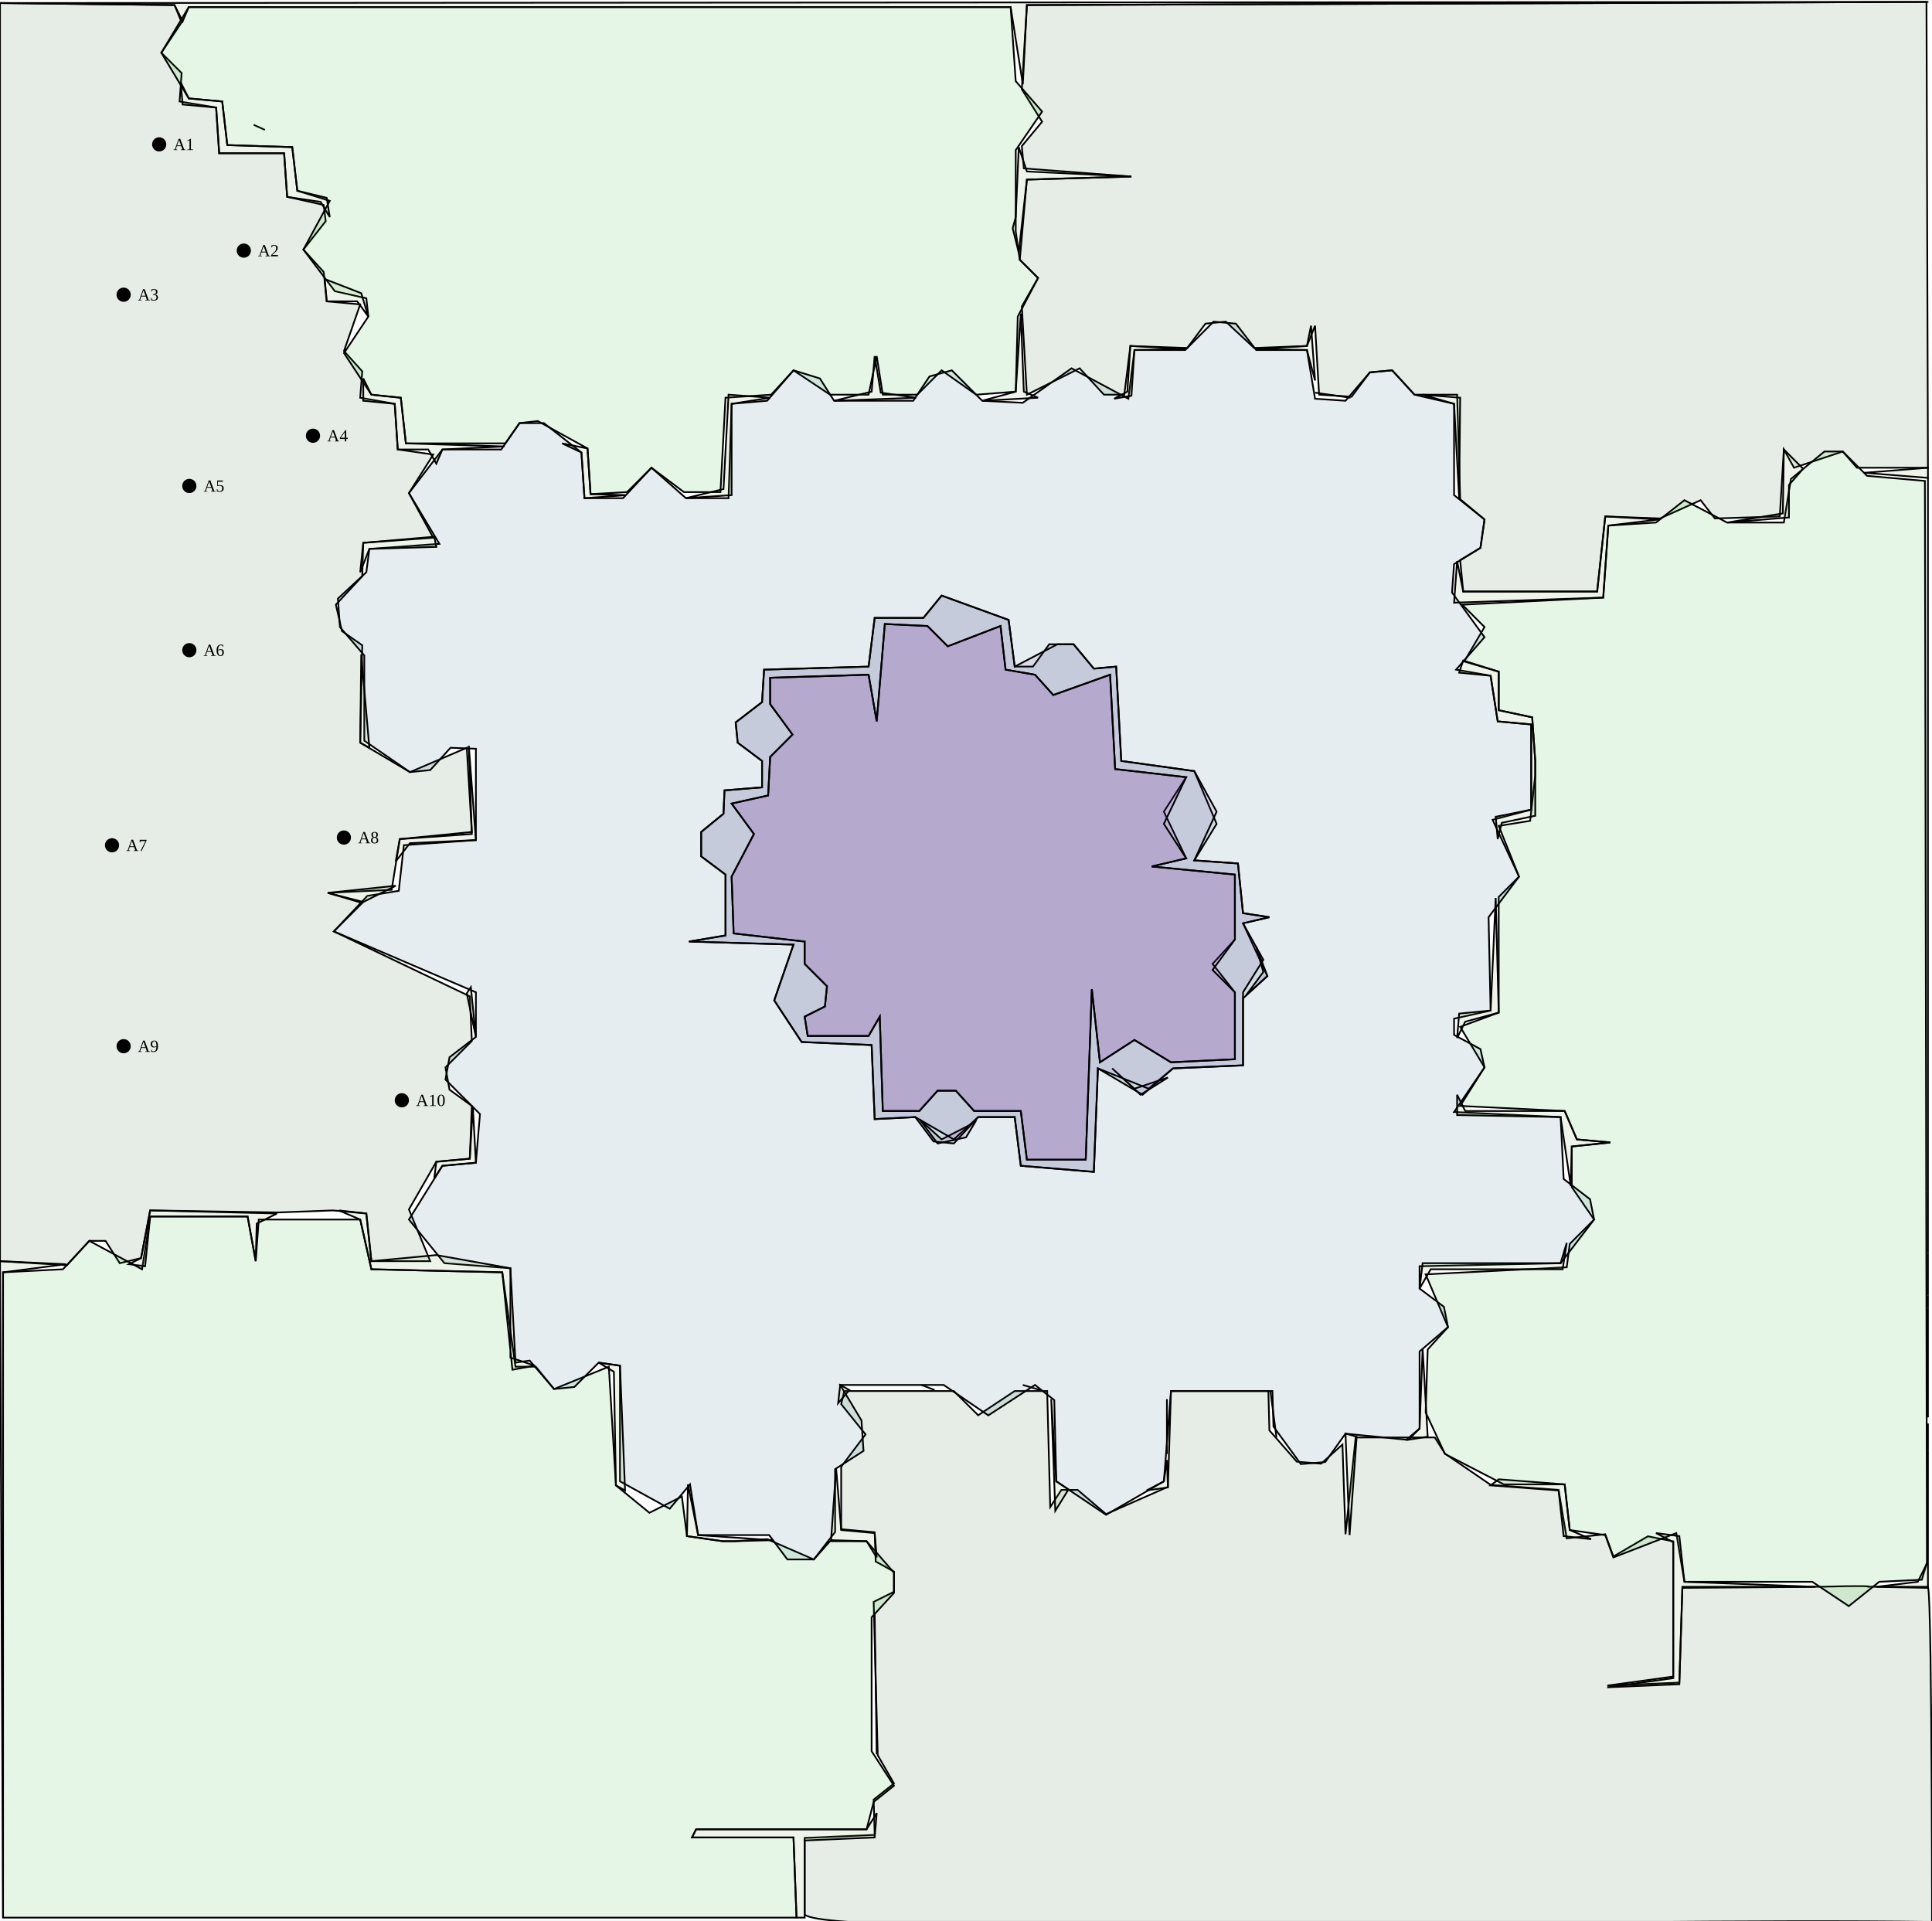
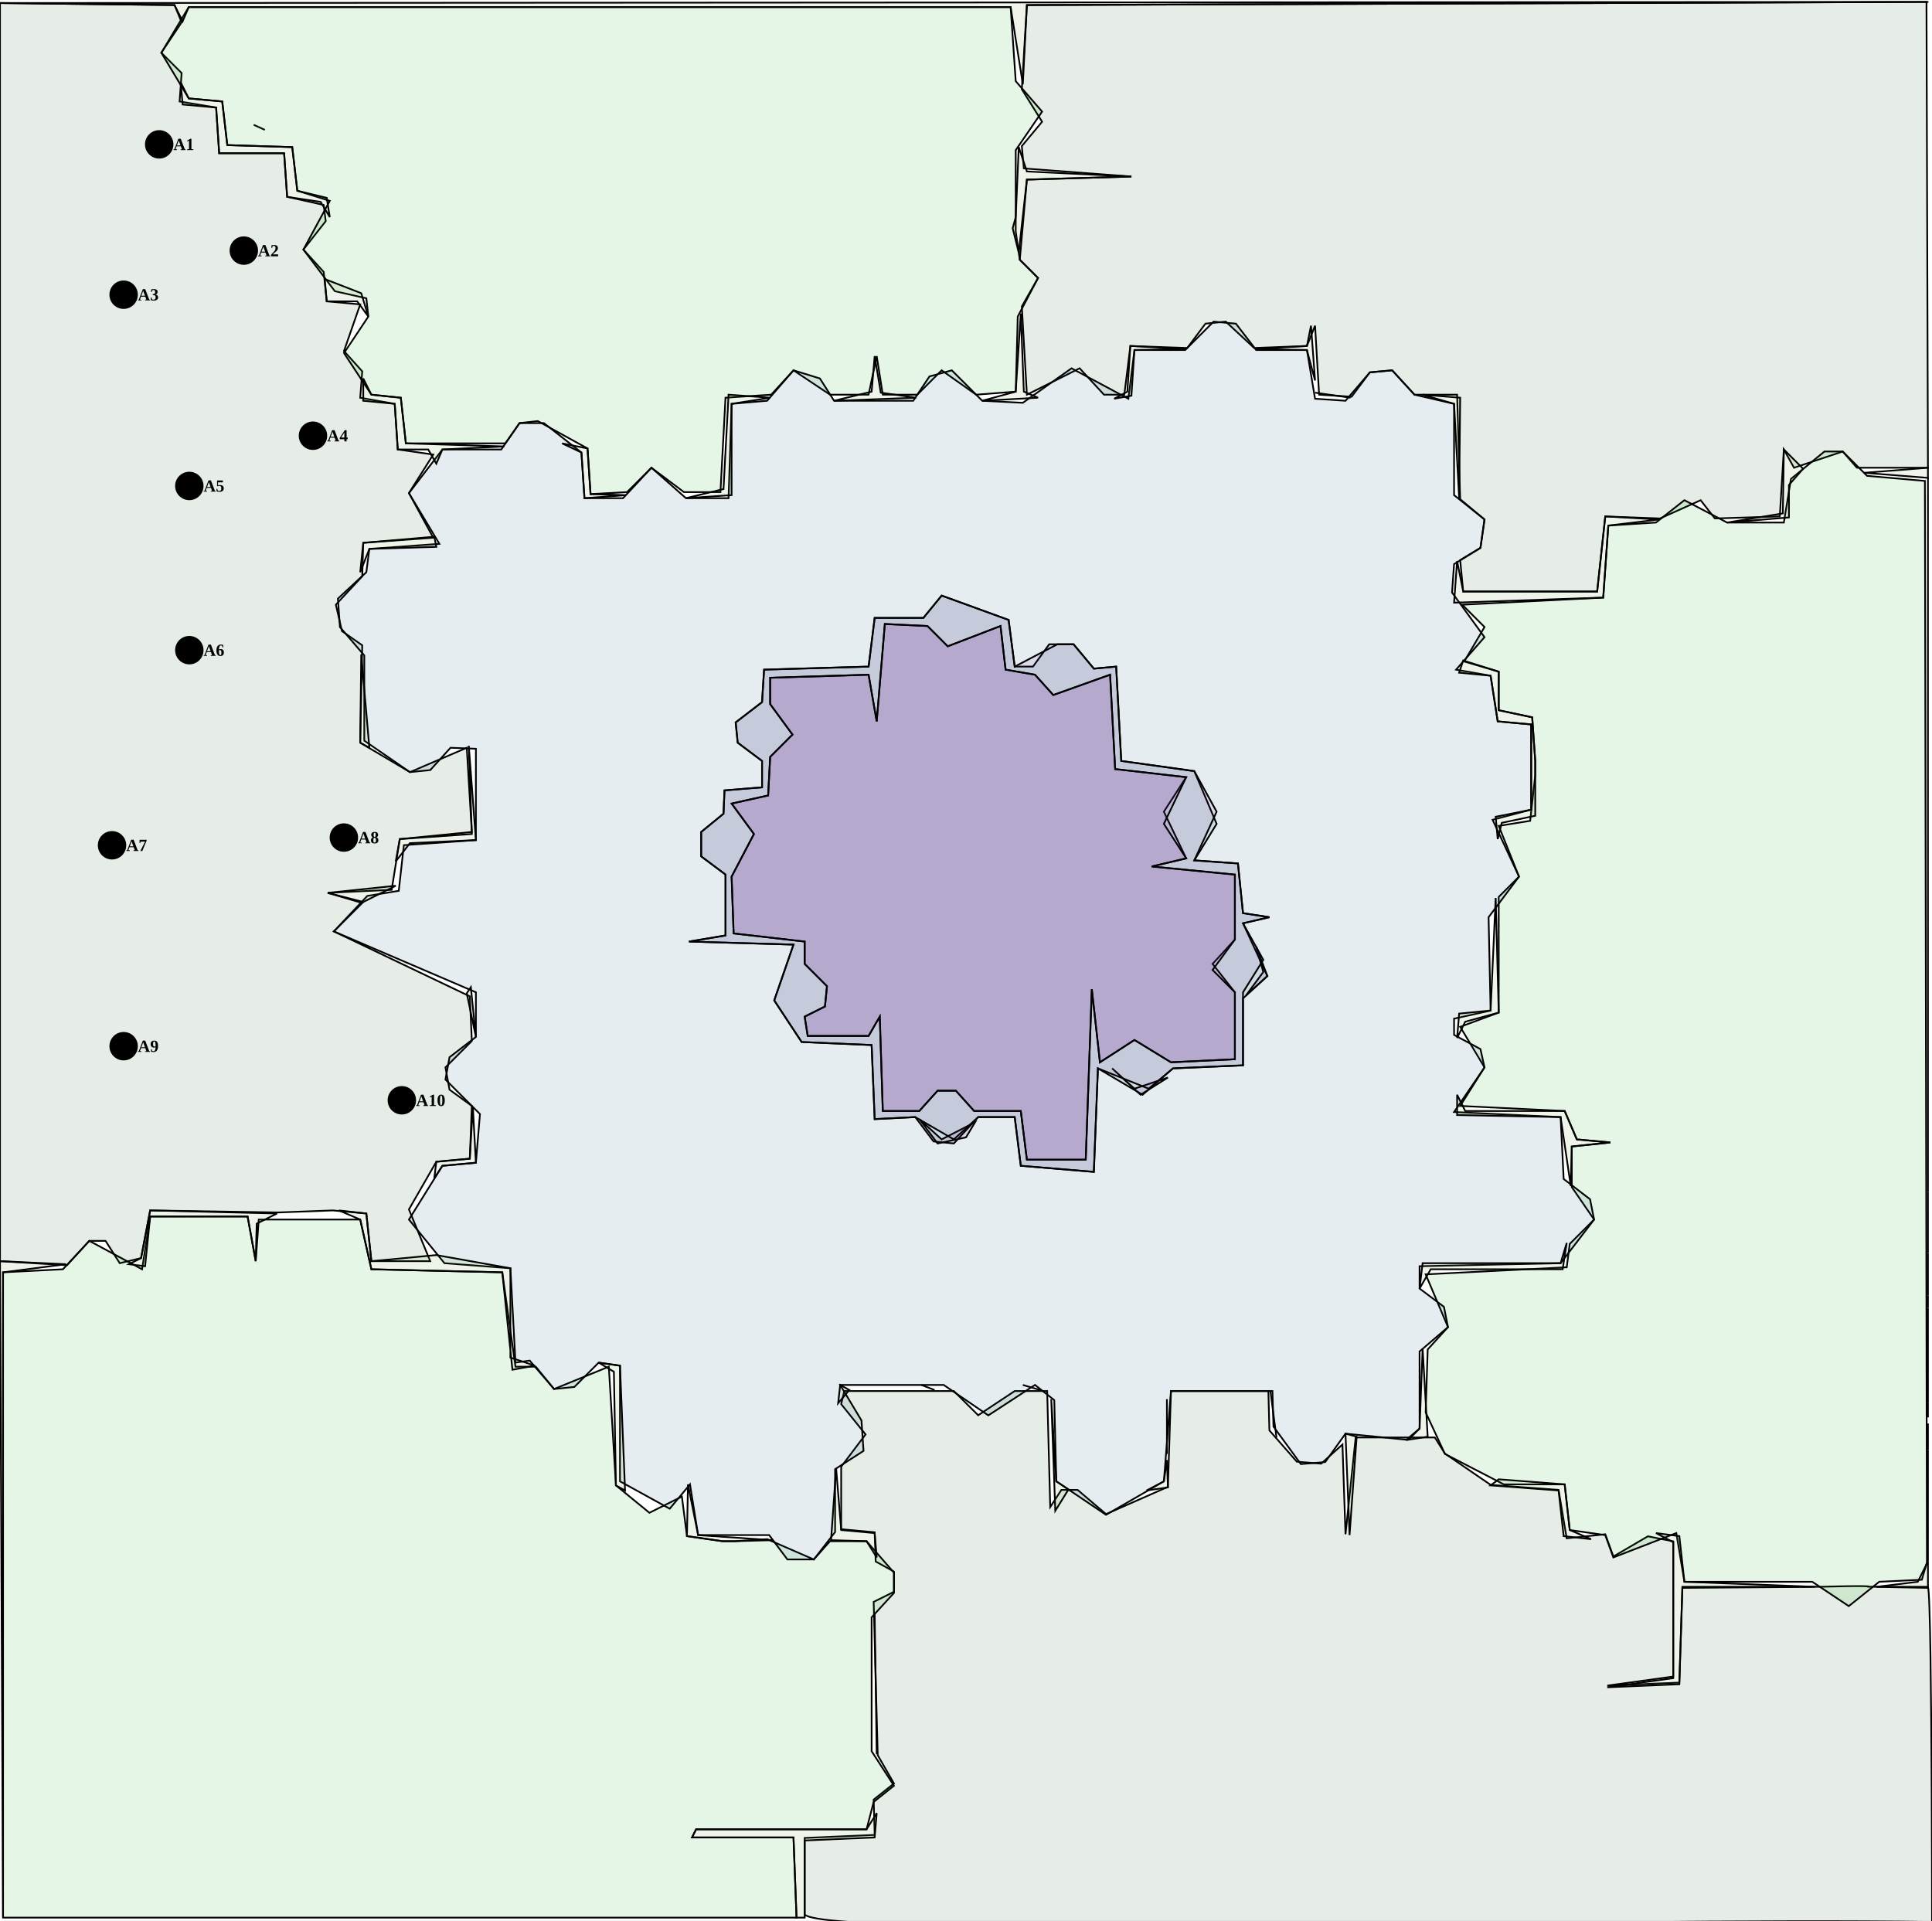
<svg xmlns="http://www.w3.org/2000/svg" width="1360" height="1352" viewBox="0 0 1360 1352">
  <rect x="0" y="0" width="1360" height="1352" fill="white" />
  <g>
    <path d="M 0 2.14 L 122.86 3.57 L 127.86 15.71 L 113.57 37.14 L 127.86 51.43 L 126.43 71.43 L 152.14 75.71 L 154.29 107.86 L 200 107.86 L 202.14 138.57 L 227.86 144.29 L 229.29 155.71 L 213.57 175.71 L 227.86 191.43 L 230 212.14 L 253.57 214.29 L 242.14 247.14 L 255 261.43 L 253.57 280 L 277.86 284.29 L 280 316.43 L 305 320 L 287.86 347.14 L 305 378.57 L 255.71 382.14 L 255 405.71 L 236.43 425.71 L 240.71 444.29 L 255 454.29 L 253.57 522.86 L 288.57 543.57 L 328.57 526.43 L 332.14 585.71 L 281.43 590.71 L 275.71 626.43 L 230.71 628.57 L 255 635.71 L 235 655.71 L 330.71 701.43 L 332.14 732.86 L 313.57 751.43 L 316.43 767.14 L 332.14 778.57 L 330.71 815.71 L 307.14 817.86 L 287.86 851.43 L 302.86 887.86 L 261.43 887.86 L 257.86 854.29 L 234.29 852.14 L 195.71 853.57 L 105.71 852.14 L 99.29 885.71 L 84.29 889.29 L 74.29 873.57 L 62.86 873.57 L 47.14 890.71 L 0 887.86 L 0 2.14 Z" fill="#024701" fill-opacity="0.10" stroke="#000000" stroke-width="1.2" />
    <path d="M 1357.14 329.29 L 1307.14 329.29 L 1297.14 317.86 L 1262.86 329.29 L 1255.71 316.43 L 1252.86 363.57 L 1207.14 365 L 1197.14 352.14 L 1168.57 365 L 1130 363.57 L 1124.29 416.43 L 1030 416.43 L 1027.86 394.29 L 1042.14 385.71 L 1045 365.71 L 1027.86 351.43 L 1025.71 277.86 L 995.71 277.86 L 980 260.71 L 964.29 262.14 L 951.43 279.29 L 928.57 277.86 L 925.71 229.29 L 920 243.57 L 882.86 245 L 862.86 226.43 L 848.57 227.86 L 835.71 245 L 795.71 243.57 L 791.43 277.86 L 777.14 277.86 L 760 259.29 L 722.86 277.86 L 719.29 215.71 L 730.71 195.71 L 717.86 182.86 L 722.86 126.43 L 796.43 124.29 L 720.71 118.57 L 719.29 102.86 L 733.57 85.71 L 719.29 62.86 L 722.86 3.57 L 1356.118 1.352 L 1357.14 329.29 Z" fill="#024701" fill-opacity="0.10" stroke="#000000" stroke-width="1.2" />
    <path d="M1357.14,830.71 L1357.14,336.43 Z" fill="#024701" fill-opacity="0.10" stroke="#000000" stroke-width="1.2" />
    <path d="M1357.14,882.14 L1357.14,839.29 Z" fill="#024701" fill-opacity="0.10" stroke="#000000" stroke-width="1.2" />
    <path d="M1357.14,912.14 L1357.14,892.14 Z" fill="#024701" fill-opacity="0.10" stroke="#000000" stroke-width="1.2" />
    <path d="M1357.14,987.86 L1357.14,920.71 Z" fill="#024701" fill-opacity="0.10" stroke="#000000" stroke-width="1.2" />
    <path d="M1357.14,1099.29 L1357.14,1020.71 Z" fill="#024701" fill-opacity="0.10" stroke="#000000" stroke-width="1.2" />
    <path d="M 566.43 1347.89 L 566.43 1293.91 L 615.71 1291.78 L 615 1266.92 L 629.29 1255.56 L 617.86 1235.67 L 615 1127.72 L 629.29 1120.62 L 629.29 1106.41 L 616.43 1099.31 L 615.71 1078.72 L 592.14 1076.58 L 592.14 1032.56 L 609.29 1009.83 L 592.14 988.517 L 594.29 979.29 L 671.43 979.29 L 688.57 996.333 L 714.29 979.29 L 737.14 979.29 L 739.29 1060.96 L 747.14 1048.89 L 758.57 1048.89 L 778.57 1065.93 L 822.14 1046.75 L 824.29 979.29 L 892.86 979.29 L 893.57 1006.98 L 912.86 1029.01 L 930 1030.42 L 945 1016.92 L 947.14 1080.13 L 954.29 1011.95 L 1010 1011.95 L 1017.14 1023.32 L 1049.29 1045.33 L 1097.14 1048.89 L 1102.86 1082.98 L 1130 1080.13 L 1135.71 1095.76 L 1160 1081.56 L 1177.86 1085.11 L 1177.86 1180.28 L 1131.43 1186.67 L 1182.14 1184.54 L 1184.29 1117.07 L 1282.86 1117.07 C 1282.86 1117.07 1317.16 1116.04 1315.71 1117.07 L 1357.14 1117.07 C 1360.34 1124.97 1359.992 1413.1 1360.071 1361.619 C 1360.118 1330.863 1410.033 1353.778 1360.432 1353.051 C 1127.58 1349.638 585.441 1365.21 566.43 1347.89 Z" fill="#024701" fill-opacity="0.10" stroke="#000000" stroke-width="1.2" style="" />
    <path d="M178.57,87.86 L186.43,91.43 L178.57,87.86 Z" fill="#024701" fill-opacity="0.10" stroke="#000000" stroke-width="1.2" />
    <path d="M398.57,106.43 L398.57,106.43 Z" fill="#024701" fill-opacity="0.10" stroke="#000000" stroke-width="1.2" />
    <path d="M427.14,186.43 L427.14,186.43 Z" fill="#024701" fill-opacity="0.10" stroke="#000000" stroke-width="1.2" />
    <path d="M558.57,207.86 L558.57,207.86 Z" fill="#024701" fill-opacity="0.10" stroke="#000000" stroke-width="1.2" />
    <path d="M692.86,242.14 L692.86,242.14 Z" fill="#024701" fill-opacity="0.10" stroke="#000000" stroke-width="1.2" />
    <path d="M1315.71,937.86 L1315.71,937.86 Z" fill="#024701" fill-opacity="0.10" stroke="#000000" stroke-width="1.2" />
    <path d="M100.00,949.29 L100.00,949.29 Z" fill="#024701" fill-opacity="0.10" stroke="#000000" stroke-width="1.2" />
    <path d="M1184.29,986.43 L1184.29,986.43 Z" fill="#024701" fill-opacity="0.10" stroke="#000000" stroke-width="1.2" />
    <path d="M307.14,1083.57 L307.14,1083.57 Z" fill="#024701" fill-opacity="0.10" stroke="#000000" stroke-width="1.2" />
    <path d="M54.29,1130.71 L54.29,1130.71 Z" fill="#024701" fill-opacity="0.10" stroke="#000000" stroke-width="1.2" />
    <path d="M478.57,1137.86 L478.57,1137.86 Z" fill="#024701" fill-opacity="0.10" stroke="#000000" stroke-width="1.2" />
    <path d="M258.57,1230.71 L258.57,1230.71 Z" fill="#024701" fill-opacity="0.10" stroke="#000000" stroke-width="1.2" />
    <path d="M 2.14 1350 L 2.14 895.71 L 44.29 893.57 L 62.86 873.57 L 100 893.57 L 105.71 856.43 L 174.29 856.43 L 180 887.86 L 182.14 858.57 L 253.57 858.57 L 261.43 893.57 L 353.57 895.71 L 362.86 962.14 L 377.14 962.14 L 390 977.86 L 428.57 962.14 L 433.57 1045.71 L 457.14 1065 L 480 1053.57 L 483.57 1081.43 L 508.57 1085 L 517.14 1085 L 540 1083.57 L 572.86 1097.86 L 584.29 1085 L 610 1085 L 629.29 1107.14 L 629.29 1121.43 L 613.57 1138.57 L 613.57 1232.86 L 629.29 1257.14 L 615 1268.57 L 610 1287.86 L 490 1287.86 L 487.14 1293.57 L 558.57 1293.57 L 560.71 1350 L 2.14 1350 Z" fill="#01a903" fill-opacity="0.10" stroke="#000000" stroke-width="1.2" />
    <path d="M 132.86 5 L 711.43 5 L 715 57.14 L 733.57 78.57 L 715 105.71 L 715 152.86 L 715 162.86 L 717.86 182.86 L 730.71 195.71 L 716.43 222.86 L 715 275.71 L 687.14 277.86 L 662.86 260.71 L 645.71 277.86 L 621.43 277.86 L 617.14 250.71 L 611.43 277.86 L 584.29 277.86 L 558.57 260.71 L 542.86 277.86 L 510.71 280 L 507.14 346.43 L 481.43 346.43 L 458.57 329.29 L 441.43 346.43 L 415.71 347.86 L 413.57 315.71 L 378.57 296.43 L 365.71 297.86 L 355.71 312.14 L 285.71 312.14 L 282.14 280 L 261.43 277.86 L 242.14 248.57 L 259.29 222.86 L 257.86 210 L 235.71 205 L 213.57 175.71 L 232.14 141.43 L 209.29 134.29 L 205.71 103.57 L 160 102.14 L 156.43 71.43 L 132.86 69.29 L 113.57 37.14 L 132.86 5 Z" fill="#01a903" fill-opacity="0.10" stroke="#000000" stroke-width="1.2" />
    <path d="M 1284.29 317.86 L 1297.14 317.86 L 1314.29 335 L 1355 338.57 L 1356.43 1100 L 1352.86 1112.14 L 1322.86 1113.57 L 1301.43 1130.71 L 1275.71 1113.57 L 1185.71 1113.57 L 1180 1079.29 L 1135.71 1096.43 L 1130 1080.71 L 1105 1077.14 L 1101.43 1045 L 1058.57 1045 L 1017.14 1023.57 L 1003.57 994.29 L 1005 950 L 1019.29 934.29 L 1003.57 897.14 L 1102.86 892.14 L 1105 875.71 L 1122.14 858.57 L 1106.43 835.71 L 1106.43 807.14 L 1133.57 804.29 L 1110 802.14 L 1101.43 782.14 L 1027.86 778.57 L 1045 751.43 L 1027.86 722.86 L 1055 712.86 L 1055 631.43 L 1069.29 617.14 L 1055 581.43 L 1077.14 577.86 L 1080.71 545.71 L 1080.71 535.71 L 1078.57 505 L 1055 500 L 1055 472.86 L 1030.71 465.71 L 1045 441.43 L 1029.29 425.71 L 1128.57 420.71 L 1132.14 370 L 1165.71 367.86 L 1185.71 352.14 L 1215.71 367.86 L 1255.71 367.86 L 1260.71 337.14 L 1284.29 317.86 Z" fill="#01a903" fill-opacity="0.10" stroke="#000000" stroke-width="1.2" />
    <path d="M 854.29 226.43 L 870 227.86 L 884.29 246.43 L 920 246.43 L 925.71 280.71 L 947.14 282.14 L 964.29 262.14 L 980 260.71 L 995.71 277.86 L 1023.57 284.29 L 1023.57 348.57 L 1045 365.71 L 1042.14 385.71 L 1023.57 397.14 L 1022.14 417.14 L 1045 448.57 L 1025 471.43 L 1049.29 475.71 L 1054.29 507.86 L 1077.86 510 L 1077.86 570 L 1050.71 577.14 L 1069.29 617.14 L 1047.86 645.71 L 1049.29 711.43 L 1023.57 717.14 L 1023.57 728.57 L 1042.14 738.57 L 1045 751.43 L 1023.57 782.86 L 1098.57 786.43 L 1100.71 830 L 1119.29 844.29 L 1122.14 858.57 L 1098.57 889.29 L 999.29 891.43 L 999.29 907.14 L 1016.43 920 L 1019.29 934.29 L 999.29 951.43 L 999.29 1005.71 L 990 1013.57 L 947.14 1009.29 L 932.86 1029.29 L 915.71 1030.71 L 896.43 1004.29 L 895.71 979.29 L 824.29 979.29 L 819.29 1042.86 L 778.57 1066.43 L 743.57 1042.86 L 742.14 985.71 L 728.57 975 L 695.71 996.43 L 664.29 975 L 591.43 975 L 606.43 1000 L 607.86 1021.43 L 587.86 1034.29 L 587.86 1078.57 L 572.86 1097.86 L 554.29 1097.86 L 541.43 1080.71 L 491.43 1080.71 L 485.71 1045 L 471.43 1062.14 L 436.43 1042.86 L 436.43 961.43 L 421.43 959.29 L 404.29 976.43 L 390 977.86 L 372.86 957.86 L 362.86 959.29 L 359.29 892.86 L 312.86 889.29 L 287.86 858.57 L 311.43 820.71 L 335 818.57 L 337.86 784.29 L 313.57 760 L 316.43 744.29 L 335 730 L 335 698.57 L 235 655.71 L 258.57 630.71 L 280.71 627.14 L 284.29 595 L 335 591.43 L 335 527.14 L 317.14 526.43 L 302.86 542.14 L 288.57 543.57 L 256.43 521.43 L 256.43 461.43 L 239.29 441.43 L 237.86 421.43 L 257.86 402.86 L 260 386.43 L 309.29 382.86 L 287.86 347.14 L 311.43 316.43 L 352.86 316.43 L 365.71 297.86 L 382.86 297.86 L 409.29 318.57 L 411.43 350.71 L 438.57 350.71 L 458.57 329.29 L 482.86 350.71 L 512.86 350.71 L 515 284.29 L 540 282.14 L 558.57 260.71 L 577.14 266.43 L 587.14 282.14 L 642.86 282.14 L 654.29 265 L 670 260.71 L 691.43 282.14 L 720 283.57 L 754.29 259.29 L 794.29 280.71 L 798.57 246.43 L 834.29 246.43 L 854.29 226.43 Z" fill="#034e6a" fill-opacity="0.10" stroke="#000000" stroke-width="1.2" />
    <path d="M662.86,419.29 L650.00,435.00 L615.71,435.00 L611.43,469.29 L537.86,471.43 L536.43,494.29 L517.86,508.57 L519.29,522.86 L536.43,535.71 L536.43,554.29 L510.00,556.43 L509.29,572.86 L493.57,585.71 L493.57,602.86 L510.71,615.71 L510.71,658.57 L485.00,662.86 L558.57,665.00 L545.00,704.29 L564.29,733.57 L613.57,735.71 L615.71,787.86 L644.29,786.43 L657.14,803.57 L671.43,805.00 L688.57,786.43 L714.29,786.43 L718.57,820.71 L770.00,825.00 L772.86,752.14 L804.29,770.71 L825.71,752.14 L875.00,750.00 L875.00,702.86 L892.14,687.14 L875.00,650.00 L893.57,645.71 L875.00,642.86 L871.43,607.86 L840.71,605.71 L856.43,580.00 L840.71,542.86 L789.29,535.71 L785.71,469.29 L770.00,470.71 L755.71,453.57 L738.57,453.57 L727.14,469.29 L714.29,469.29 L710.00,436.43 L662.86,419.29 Z" fill="#034e6a" fill-opacity="0.10" stroke="#000000" stroke-width="1.2" />
    <path d="M798.57,423.57 L798.57,423.57 Z" fill="#034e6a" fill-opacity="0.10" stroke="#000000" stroke-width="1.2" />
    <path d="M622.86,439.29 L652.86,440.71 L667.14,455.00 L704.29,440.71 L707.86,471.43 L728.57,475.00 L741.43,489.29 L781.43,475.00 L785.00,541.43 L835.00,547.14 L819.29,571.43 L835.00,604.29 L810.71,610.00 L869.29,615.71 L869.29,661.43 L853.57,678.57 L869.29,698.57 L869.29,745.71 L824.29,747.86 L798.57,732.14 L774.29,747.86 L768.57,696.43 L764.29,816.43 L722.86,816.43 L718.57,782.14 L685.71,782.14 L672.86,767.86 L660.00,767.86 L647.14,782.14 L621.43,782.14 L619.29,715.71 L611.43,729.29 L568.57,729.29 L566.43,715.71 L580.71,708.57 L582.14,694.29 L566.43,678.57 L566.43,662.86 L516.43,657.14 L515.00,617.14 L530.71,587.14 L515.00,565.71 L540.71,560.00 L542.14,532.86 L557.86,517.14 L542.14,495.71 L542.14,477.14 L611.43,475.00 L617.14,507.86 L622.86,439.29 Z" fill="#600880" fill-opacity="0.10" stroke="#000000" stroke-width="1.2" />
    <path d="M738.57,453.57 L738.57,453.57 Z" fill="#600880" fill-opacity="0.10" stroke="#000000" stroke-width="1.2" />
    <path d="M884.29,666.43 L892.14,687.14 L877.14,700.71 L889.29,684.29 L884.29,666.43 Z" fill="#600880" fill-opacity="0.10" stroke="#000000" stroke-width="1.2" />
    <path d="M782.86,752.14 L798.57,766.43 L822.14,758.57 L802.86,770.71 L782.86,752.14 Z" fill="#600880" fill-opacity="0.10" stroke="#000000" stroke-width="1.2" />
    <path d="M647.14,787.86 L662.86,802.14 L686.43,790.00 L680.00,800.71 L660.00,805.00 L647.14,787.86 Z" fill="#600880" fill-opacity="0.10" stroke="#000000" stroke-width="1.2" />
    <path d="M891.43,837.86 L891.43,837.86 Z" fill="#600880" fill-opacity="0.10" stroke="#000000" stroke-width="1.2" />
    <path d="M914.29,839.29 L914.29,839.29 Z" fill="#600880" fill-opacity="0.10" stroke="#000000" stroke-width="1.2" />
    <path d="M900.00,840.71 L900.00,840.71 Z" fill="#600880" fill-opacity="0.10" stroke="#000000" stroke-width="1.2" />
    <path d="M921.43,840.71 L921.43,840.71 Z" fill="#600880" fill-opacity="0.10" stroke="#000000" stroke-width="1.2" />
    <path d="M724.29,887.86 L724.29,887.86 Z" fill="#600880" fill-opacity="0.10" stroke="#000000" stroke-width="1.2" />
    <path d="M727.14,902.14 L727.14,902.14 Z" fill="#600880" fill-opacity="0.10" stroke="#000000" stroke-width="1.2" />
    <path d="M735.71,902.14 L735.71,902.14 Z" fill="#600880" fill-opacity="0.10" stroke="#000000" stroke-width="1.2" />
    <path d="M742.86,903.57 L742.86,903.57 Z" fill="#600880" fill-opacity="0.10" stroke="#000000" stroke-width="1.2" />
    <path d="M562.86,960.71 L562.86,960.71 Z" fill="#600880" fill-opacity="0.10" stroke="#000000" stroke-width="1.2" />
    <path d="M515.71,969.29 L515.71,969.29 Z" fill="#600880" fill-opacity="0.10" stroke="#000000" stroke-width="1.2" />
    <path d="M565.71,969.29 L565.71,969.29 Z" fill="#600880" fill-opacity="0.10" stroke="#000000" stroke-width="1.2" />
    <path d="M 1357.471 1.352 L 722.86 3.57 L 720 59.29 L 711.43 5 L 132.86 5 L 128.57 15 L 122.86 3.57 L 0 2.14 L 1357.471 1.352 Z" fill="#528c2a" fill-opacity="0.10" stroke="#000000" stroke-width="1.2" />
    <path d="M1357.14,336.43 L1312.14,332.86 L1357.14,329.29 Z" fill="#528c2a" fill-opacity="0.10" stroke="#000000" stroke-width="1.2" />
    <path d="M1357.14,839.29 L1357.14,830.71 Z" fill="#528c2a" fill-opacity="0.10" stroke="#000000" stroke-width="1.2" />
    <path d="M0.00,887.86 L46.43,890.00 L2.14,895.71 L2.14,1350.00 Z" fill="#528c2a" fill-opacity="0.10" stroke="#000000" stroke-width="1.2" />
    <path d="M1357.14,892.14 L1357.14,882.14 Z" fill="#528c2a" fill-opacity="0.10" stroke="#000000" stroke-width="1.2" />
    <path d="M1357.14,920.71 L1357.14,912.14 Z" fill="#528c2a" fill-opacity="0.10" stroke="#000000" stroke-width="1.2" />
    <path d="M1357.14,997.86 L1357.14,987.86 Z" fill="#528c2a" fill-opacity="0.10" stroke="#000000" stroke-width="1.2" />
    <path d="M1357.14,1020.71 L1357.14,1002.14 Z" fill="#528c2a" fill-opacity="0.10" stroke="#000000" stroke-width="1.2" />
    <path d="M1357.14,1117.86 L1320.71,1117.14 L1350.00,1113.57 L1357.14,1099.29 Z" fill="#528c2a" fill-opacity="0.10" stroke="#000000" stroke-width="1.2" />
    <path d="M 560.71 1350 L 558.57 1293.57 L 487.14 1293.57 L 490 1287.86 L 610 1287.86 L 617.14 1276.43 L 615.71 1293.57 L 566.43 1295.71 L 566.43 1350 L 560.71 1350 Z" fill="#528c2a" fill-opacity="0.10" stroke="#000000" stroke-width="1.2" />
    <path d="M511.43,42.14 L511.43,42.14 Z" fill="#528c2a" fill-opacity="0.10" stroke="#000000" stroke-width="1.2" />
    <path d="M127.14,57.86 L132.86,69.29 L156.43,71.43 L160.00,102.14 L205.71,103.57 L209.29,134.29 L230.00,139.29 L232.14,152.86 L225.71,142.14 L202.14,138.57 L200.00,107.86 L154.29,107.86 L152.14,75.71 L128.57,73.57 L127.14,57.86 Z" fill="#528c2a" fill-opacity="0.10" stroke="#000000" stroke-width="1.2" />
    <path d="M181.43,69.29 L181.43,69.29 Z" fill="#528c2a" fill-opacity="0.10" stroke="#000000" stroke-width="1.2" />
    <path d="M 717.14 103.57 L 722.86 120.71 L 796.43 124.29 L 722.86 126.43 L 717.14 177.86 L 712.86 160.71 L 715 152.86 L 717.14 103.57 Z" fill="#528c2a" fill-opacity="0.10" stroke="#000000" stroke-width="1.2" />
    <path d="M427.14,166.43 L427.14,166.43 Z" fill="#528c2a" fill-opacity="0.10" stroke="#000000" stroke-width="1.2" />
    <path d="M772.86,173.57 L772.86,173.57 Z" fill="#528c2a" fill-opacity="0.10" stroke="#000000" stroke-width="1.2" />
    <path d="M228.57,196.43 L254.29,206.43 L259.29,222.86 L251.43,212.14 L230.00,212.14 L228.57,196.43 Z" fill="#528c2a" fill-opacity="0.10" stroke="#000000" stroke-width="1.2" />
    <path d="M691.43,220.71 L691.43,220.71 Z" fill="#528c2a" fill-opacity="0.10" stroke="#000000" stroke-width="1.2" />
    <path d="M718.57,220.71 L720.71,275.71 L730.71,280.00 L691.43,282.14 L715.00,275.71 L718.57,220.71 Z" fill="#528c2a" fill-opacity="0.10" stroke="#000000" stroke-width="1.2" />
    <path d="M922.86,229.29 L925.71,267.86 L920.00,246.43 L883.57,245.71 L920.00,243.57 L922.86,229.29 Z" fill="#528c2a" fill-opacity="0.10" stroke="#000000" stroke-width="1.2" />
    <path d="M795.71,243.57 L835.00,245.71 L798.57,246.43 L796.43,278.57 L784.29,280.71 L793.57,275.71 L795.71,243.57 Z" fill="#528c2a" fill-opacity="0.10" stroke="#000000" stroke-width="1.2" />
    <path d="M615.71,250.71 L620.00,276.43 L645.00,280.00 L587.14,282.14 L613.57,275.71 L615.71,250.71 Z" fill="#528c2a" fill-opacity="0.10" stroke="#000000" stroke-width="1.2" />
    <path d="M490.00,259.29 L490.00,259.29 Z" fill="#528c2a" fill-opacity="0.10" stroke="#000000" stroke-width="1.2" />
    <path d="M255.71,266.43 L261.43,277.86 L282.14,280.00 L285.71,312.14 L355.00,314.29 L311.43,316.43 L307.14,326.43 L301.43,316.43 L280.00,316.43 L277.86,284.29 L255.71,282.14 L255.71,266.43 Z" fill="#528c2a" fill-opacity="0.10" stroke="#000000" stroke-width="1.2" />
    <path d="M925.71,276.43 L950.71,280.00 L925.71,276.43 Z" fill="#528c2a" fill-opacity="0.10" stroke="#000000" stroke-width="1.2" />
    <path d="M512.86,277.86 L542.14,280.00 L515.00,284.29 L515.00,348.57 L482.86,350.71 L509.29,344.29 L512.86,277.86 Z" fill="#528c2a" fill-opacity="0.10" stroke="#000000" stroke-width="1.2" />
    <path d="M1001.43,277.86 L1027.86,280.00 L1027.14,350.71 L1023.57,284.29 L1001.43,277.86 Z" fill="#528c2a" fill-opacity="0.10" stroke="#000000" stroke-width="1.2" />
    <path d="M395.71,312.14 L413.57,315.71 L415.71,347.86 L440.71,348.57 L411.43,350.71 L409.29,318.57 L395.71,312.14 Z" fill="#528c2a" fill-opacity="0.10" stroke="#000000" stroke-width="1.2" />
    <path d="M1255.71,316.43 L1269.29,330.00 L1259.29,341.43 L1259.29,364.29 L1215.71,367.86 L1255.00,361.43 L1255.71,316.43 Z" fill="#528c2a" fill-opacity="0.10" stroke="#000000" stroke-width="1.2" />
    <path d="M1130.00,363.57 L1167.86,365.71 L1132.14,370.00 L1128.57,420.71 L1023.57,424.29 L1025.71,395.00 L1030.00,416.43 L1124.29,416.43 L1130.00,363.57 Z" fill="#528c2a" fill-opacity="0.10" stroke="#000000" stroke-width="1.2" />
    <path d="M305.71,377.86 L307.14,385.00 L260.00,386.43 L253.57,402.86 L255.71,382.14 L305.71,377.86 Z" fill="#528c2a" fill-opacity="0.10" stroke="#000000" stroke-width="1.2" />
    <path d="M1292.86,400.71 L1292.86,400.71 Z" fill="#528c2a" fill-opacity="0.10" stroke="#000000" stroke-width="1.2" />
    <path d="M1302.86,417.86 L1302.86,417.86 Z" fill="#528c2a" fill-opacity="0.10" stroke="#000000" stroke-width="1.2" />
    <path d="M254.29,460.71 L260.00,526.43 L253.57,522.86 L254.29,460.71 Z" fill="#528c2a" fill-opacity="0.10" stroke="#000000" stroke-width="1.2" />
    <path d="M 1030 465 L 1055 472.86 L 1055 500 L 1078.57 505 L 1080.71 535.71 L 1080.71 545.71 L 1080.71 574.29 L 1057.14 579.29 L 1054.29 590.71 L 1052.86 575 L 1077.86 570 L 1077.86 510 L 1054.29 507.86 L 1049.29 475.71 L 1027.14 473.57 L 1030 465 Z" fill="#528c2a" fill-opacity="0.10" stroke="#000000" stroke-width="1.2" />
    <path d="M1217.14,519.29 L1217.14,519.29 Z" fill="#528c2a" fill-opacity="0.10" stroke="#000000" stroke-width="1.2" />
    <path d="M330.00,525.00 L335.00,591.43 L288.57,593.57 L278.57,606.43 L281.43,590.71 L332.14,587.14 L330.00,525.00 Z" fill="#528c2a" fill-opacity="0.10" stroke="#000000" stroke-width="1.2" />
    <path d="M1127.14,557.86 L1127.14,557.86 Z" fill="#528c2a" fill-opacity="0.10" stroke="#000000" stroke-width="1.2" />
    <path d="M1232.86,607.86 L1232.86,607.86 Z" fill="#528c2a" fill-opacity="0.10" stroke="#000000" stroke-width="1.2" />
    <path d="M278.57,623.57 L255.71,635.00 L230.71,628.57 L278.57,623.57 Z" fill="#528c2a" fill-opacity="0.10" stroke="#000000" stroke-width="1.2" />
    <path d="M1052.86,632.14 L1055.00,712.86 L1031.43,719.29 L1025.71,730.71 L1027.14,713.57 L1049.29,711.43 L1052.86,632.14 Z" fill="#528c2a" fill-opacity="0.10" stroke="#000000" stroke-width="1.2" />
    <path d="M1292.86,647.86 L1292.86,647.86 Z" fill="#528c2a" fill-opacity="0.10" stroke="#000000" stroke-width="1.2" />
    <path d="M 328.57 699.29 L 331.43 695 L 335 730 L 328.57 699.29 Z" fill="#528c2a" fill-opacity="0.10" stroke="#000000" stroke-width="1.2" />
    <path d="M1025.71,770.71 L1031.43,782.14 L1101.43,782.14 L1110.00,802.14 L1133.57,804.29 L1106.43,807.14 L1105.71,835.00 L1098.57,786.43 L1025.71,785.00 L1025.71,770.71 Z" fill="#528c2a" fill-opacity="0.10" stroke="#000000" stroke-width="1.2" />
    <path d="M332.86,779.29 L335.00,818.57 L311.43,820.71 L305.71,829.29 L307.14,817.86 L330.71,815.71 L332.86,779.29 Z" fill="#528c2a" fill-opacity="0.10" stroke="#000000" stroke-width="1.2" />
    <path d="M 99.29 885.71 L 105.71 852.14 L 195 854.29 L 180.71 861.43 L 180 887.86 L 174.29 856.43 L 105.71 856.43 L 102.14 891.43 L 90.71 890 L 99.29 885.71 Z" fill="#528c2a" fill-opacity="0.10" stroke="#000000" stroke-width="1.2" />
    <path d="M 238.57 852.14 L 257.86 854.29 L 261.43 887.86 L 307.14 883.57 L 359.29 892.86 L 359.29 955.71 L 376.43 961.43 L 360.71 964.29 L 353.57 895.71 L 261.43 893.57 L 253.57 858.57 L 238.57 852.14 Z" fill="#528c2a" fill-opacity="0.10" stroke="#000000" stroke-width="1.2" />
    <path d="M1102.86,875.00 L1100.00,893.57 L1007.14,893.57 L999.29,907.14 L1001.43,889.29 L1098.57,889.29 L1102.86,875.00 Z" fill="#528c2a" fill-opacity="0.10" stroke="#000000" stroke-width="1.2" />
    <path d="M1180.00,925.00 L1180.00,925.00 Z" fill="#528c2a" fill-opacity="0.10" stroke="#000000" stroke-width="1.2" />
    <path d="M107.14,943.57 L107.14,943.57 Z" fill="#528c2a" fill-opacity="0.10" stroke="#000000" stroke-width="1.2" />
    <path d="M1001.43,949.29 L1005.00,1011.43 L991.43,1013.57 L999.29,1005.71 L1001.43,949.29 Z" fill="#528c2a" fill-opacity="0.10" stroke="#000000" stroke-width="1.2" />
    <path d="M421.43,959.29 L436.43,961.43 L440.00,1049.29 L433.57,1045.71 L432.14,965.71 L421.43,959.29 Z" fill="#528c2a" fill-opacity="0.10" stroke="#000000" stroke-width="1.2" />
    <path d="M1184.29,965.00 L1184.29,965.00 Z" fill="#528c2a" fill-opacity="0.10" stroke="#000000" stroke-width="1.2" />
    <path d="M591.43,975.00 L597.86,978.57 L590.00,987.86 L591.43,975.00 Z" fill="#528c2a" fill-opacity="0.10" stroke="#000000" stroke-width="1.2" />
    <path d="M648.57,975.00 L657.86,978.57 L648.57,975.00 Z" fill="#528c2a" fill-opacity="0.10" stroke="#000000" stroke-width="1.2" />
    <path d="M664.29,975.00 L664.29,975.00 Z" fill="#528c2a" fill-opacity="0.10" stroke="#000000" stroke-width="1.2" />
    <path d="M720.00,975.00 L732.14,978.57 L720.00,975.00 Z" fill="#528c2a" fill-opacity="0.10" stroke="#000000" stroke-width="1.2" />
    <path d="M894.29,979.29 L898.57,1012.14 L894.29,979.29 Z" fill="#528c2a" fill-opacity="0.10" stroke="#000000" stroke-width="1.2" />
    <path d="M1271.43,980.71 L1271.43,980.71 Z" fill="#528c2a" fill-opacity="0.10" stroke="#000000" stroke-width="1.2" />
    <path d="M740.00,985.00 L743.57,1042.86 L752.14,1048.57 L742.86,1063.57 L740.00,985.00 Z" fill="#528c2a" fill-opacity="0.10" stroke="#000000" stroke-width="1.2" />
    <path d="M821.43,985.00 L821.43,1023.57 L821.43,985.00 Z" fill="#528c2a" fill-opacity="0.10" stroke="#000000" stroke-width="1.2" />
    <path d="M947.14,1009.29 L955.00,1011.43 L950.00,1080.71 L947.14,1009.29 Z" fill="#528c2a" fill-opacity="0.10" stroke="#000000" stroke-width="1.2" />
    <path d="M 1049.29 1045.71 L 1055 1041.43 L 1101.43 1045 L 1105 1077.14 L 1120 1083.57 L 1100.71 1081.43 L 1097.14 1049.29 L 1049.29 1045.71 Z" fill="#528c2a" fill-opacity="0.10" stroke="#000000" stroke-width="1.2" />
    <path d="M821.43,1027.86 L822.14,1047.14 L807.14,1049.29 L819.29,1042.86 L821.43,1027.86 Z" fill="#528c2a" fill-opacity="0.10" stroke="#000000" stroke-width="1.2" />
    <path d="M588.57,1033.57 L592.14,1077.14 L615.71,1079.29 L617.14,1096.43 L610.00,1085.00 L585.00,1084.29 L588.57,1033.57 Z" fill="#528c2a" fill-opacity="0.10" stroke="#000000" stroke-width="1.2" />
    <path d="M237.14,1037.86 L237.14,1037.86 Z" fill="#528c2a" fill-opacity="0.10" stroke="#000000" stroke-width="1.2" />
    <path d="M 484.29 1045 L 491.43 1080.71 L 543.57 1084.29 L 517.14 1085 L 508.57 1085 L 483.57 1081.43 L 484.29 1045 Z" fill="#528c2a" fill-opacity="0.10" stroke="#000000" stroke-width="1.2" />
    <path d="M231.43,1047.86 L231.43,1047.86 Z" fill="#528c2a" fill-opacity="0.10" stroke="#000000" stroke-width="1.2" />
    <path d="M244.29,1055.00 L244.29,1055.00 Z" fill="#528c2a" fill-opacity="0.10" stroke="#000000" stroke-width="1.2" />
    <path d="M1165.71,1079.29 L1182.14,1081.43 L1185.71,1113.57 L1277.86,1117.14 L1184.29,1117.86 L1182.14,1185.71 L1131.43,1187.86 L1177.86,1181.43 L1177.86,1085.71 L1165.71,1079.29 Z" fill="#528c2a" fill-opacity="0.10" stroke="#000000" stroke-width="1.2" />
    <path d="M54.29,1109.29 L54.29,1109.29 Z" fill="#528c2a" fill-opacity="0.10" stroke="#000000" stroke-width="1.2" />
    <path d="M615.71,1136.43 L617.14,1235.00 L615.71,1136.43 Z" fill="#528c2a" fill-opacity="0.10" stroke="#000000" stroke-width="1.2" />
    <path d="M1285.71,1167.86 L1285.71,1167.86 Z" fill="#528c2a" fill-opacity="0.10" stroke="#000000" stroke-width="1.2" />
    <path d="M518.57,1237.86 L518.57,1237.86 Z" fill="#528c2a" fill-opacity="0.10" stroke="#000000" stroke-width="1.2" />
    <path d="M190.00,1290.71 L190.00,1290.71 Z" fill="#528c2a" fill-opacity="0.10" stroke="#000000" stroke-width="1.2" />
    <path d="M422.86,1309.29 L422.86,1309.29 Z" fill="#528c2a" fill-opacity="0.10" stroke="#000000" stroke-width="1.2" />
    <path d="M662.86,419.29 L710.00,436.43 L714.29,469.29 L744.29,453.57 L755.71,453.57 L770.00,470.71 L785.71,469.29 L789.29,535.71 L840.71,542.86 L856.43,571.43 L840.71,605.71 L871.43,607.86 L875.00,642.86 L893.57,645.71 L875.00,650.00 L889.29,675.71 L875.00,698.57 L875.00,750.00 L825.71,752.14 L808.57,766.43 L772.86,752.14 L770.00,825.00 L718.57,820.71 L714.29,786.43 L688.57,786.43 L671.43,802.14 L644.29,786.43 L615.71,787.86 L613.57,735.71 L564.29,733.57 L545.00,704.29 L558.57,665.00 L485.00,662.86 L510.71,658.57 L510.71,615.71 L493.57,602.86 L493.57,585.71 L509.29,572.86 L510.00,556.43 L536.43,554.29 L536.43,535.71 L519.29,522.86 L517.86,508.57 L536.43,494.29 L537.86,471.43 L611.43,469.29 L615.71,435.00 L650.00,435.00 L662.86,419.29 Z" fill="#742fa3" fill-opacity="0.10" stroke="#000000" stroke-width="1.2" />
    <path d="M798.57,423.57 L798.57,423.57 Z" fill="#742fa3" fill-opacity="0.10" stroke="#000000" stroke-width="1.2" />
    <path d="M622.86,439.29 L617.14,507.86 L611.43,475.00 L542.14,477.14 L542.14,495.71 L557.86,517.14 L542.14,532.86 L540.71,560.00 L515.00,565.71 L530.71,587.14 L515.00,617.14 L516.43,657.14 L566.43,662.86 L566.43,678.57 L582.14,694.29 L580.71,708.57 L566.43,715.71 L568.57,729.29 L611.43,729.29 L619.29,715.71 L621.43,782.14 L647.14,782.14 L660.00,767.86 L672.86,767.86 L685.71,782.14 L718.57,782.14 L722.86,816.43 L764.29,816.43 L768.57,696.43 L774.29,747.86 L798.57,732.14 L824.29,747.86 L869.29,745.71 L869.29,698.57 L853.57,682.86 L869.29,661.43 L869.29,615.71 L810.71,610.00 L835.00,604.29 L819.29,580.00 L835.00,547.14 L785.00,541.43 L781.43,475.00 L741.43,489.29 L728.57,475.00 L707.86,471.43 L704.29,440.71 L667.14,455.00 L652.86,440.71 L622.86,439.29 Z" fill="#742fa3" fill-opacity="0.10" stroke="#000000" stroke-width="1.2" />
    <polyline style="fill: rgb(216, 216, 216); stroke: rgb(0, 0, 0);" points="1510.821 1266.333" />
  </g>
  <g class="point" data-id="A1" data-label="A1 点" data-default-hours="3">
-     <circle class="hotspot" cx="112.06" cy="101.63" r="5" />
-     <text class="hotspot-label" x="122.06" y="105.63">A1</text>
+     <circle class="hotspot" cx="112.06" cy="101.63" r="10" />
+     <text class="hotspot-label" x="122.06" y="105.63" fill="black" font-weight="bold">A1</text>
  </g>
  <g class="point" data-id="A2" data-label="A2 点" data-default-hours="3">
-     <circle class="hotspot" cx="171.63" cy="176.43" r="5" />
-     <text class="hotspot-label" x="181.63" y="180.43">A2</text>
+     <circle class="hotspot" cx="171.63" cy="176.43" r="10" />
+     <text class="hotspot-label" x="181.63" y="180.43" fill="black" font-weight="bold">A2</text>
  </g>
  <g class="point" data-id="A3" data-label="A3 点" data-default-hours="3">
-     <circle class="hotspot" cx="87.03" cy="207.47" r="5" />
-     <text class="hotspot-label" x="97.03" y="211.47">A3</text>
+     <circle class="hotspot" cx="87.03" cy="207.47" r="10" />
+     <text class="hotspot-label" x="97.03" y="211.47" fill="black" font-weight="bold">A3</text>
  </g>
  <g class="point" data-id="A4" data-label="A4 点" data-default-hours="3">
-     <circle class="hotspot" cx="220.31" cy="306.75" r="5" />
-     <text class="hotspot-label" x="230.31" y="310.75">A4</text>
+     <circle class="hotspot" cx="220.31" cy="306.75" r="10" />
+     <text class="hotspot-label" x="230.31" y="310.75" fill="black" font-weight="bold">A4</text>
  </g>
  <g class="point" data-id="A5" data-label="A5 点" data-default-hours="3">
-     <circle class="hotspot" cx="133.27" cy="342.11" r="5" />
-     <text class="hotspot-label" x="143.27" y="346.11">A5</text>
+     <circle class="hotspot" cx="133.27" cy="342.11" r="10" />
+     <text class="hotspot-label" x="143.27" y="346.11" fill="black" font-weight="bold">A5</text>
  </g>
  <g class="point" data-id="A6" data-label="A6 点" data-default-hours="3">
-     <circle class="hotspot" cx="133.27" cy="457.72" r="5" />
-     <text class="hotspot-label" x="143.27" y="461.72">A6</text>
+     <circle class="hotspot" cx="133.27" cy="457.72" r="10" />
+     <text class="hotspot-label" x="143.27" y="461.72" fill="black" font-weight="bold">A6</text>
  </g>
  <g class="point" data-id="A7" data-label="A7 点" data-default-hours="3">
-     <circle class="hotspot" cx="78.87" cy="595.08" r="5" />
-     <text class="hotspot-label" x="88.87" y="599.08">A7</text>
+     <circle class="hotspot" cx="78.87" cy="595.08" r="10" />
+     <text class="hotspot-label" x="88.87" y="599.08" fill="black" font-weight="bold">A7</text>
  </g>
  <g class="point" data-id="A8" data-label="A8 点" data-default-hours="3">
-     <circle class="hotspot" cx="242.07" cy="589.64" r="5" />
-     <text class="hotspot-label" x="252.07" y="593.64">A8</text>
+     <circle class="hotspot" cx="242.07" cy="589.64" r="10" />
+     <text class="hotspot-label" x="252.07" y="593.64" fill="black" font-weight="bold">A8</text>
  </g>
  <g class="point" data-id="A9" data-label="A9 点" data-default-hours="3">
-     <circle class="hotspot" cx="87.03" cy="736.52" r="5" />
-     <text class="hotspot-label" x="97.03" y="740.52">A9</text>
+     <circle class="hotspot" cx="87.03" cy="736.52" r="10" />
+     <text class="hotspot-label" x="97.03" y="740.52" fill="black" font-weight="bold">A9</text>
  </g>
  <g class="point" data-id="A10" data-label="A10 点" data-default-hours="3">
-     <circle class="hotspot" cx="282.87" cy="774.6" r="5" />
-     <text class="hotspot-label" x="292.87" y="778.6">A10</text>
+     <circle class="hotspot" cx="282.87" cy="774.6" r="10" />
+     <text class="hotspot-label" x="292.87" y="778.6" fill="black" font-weight="bold">A10</text>
  </g>
</svg>
